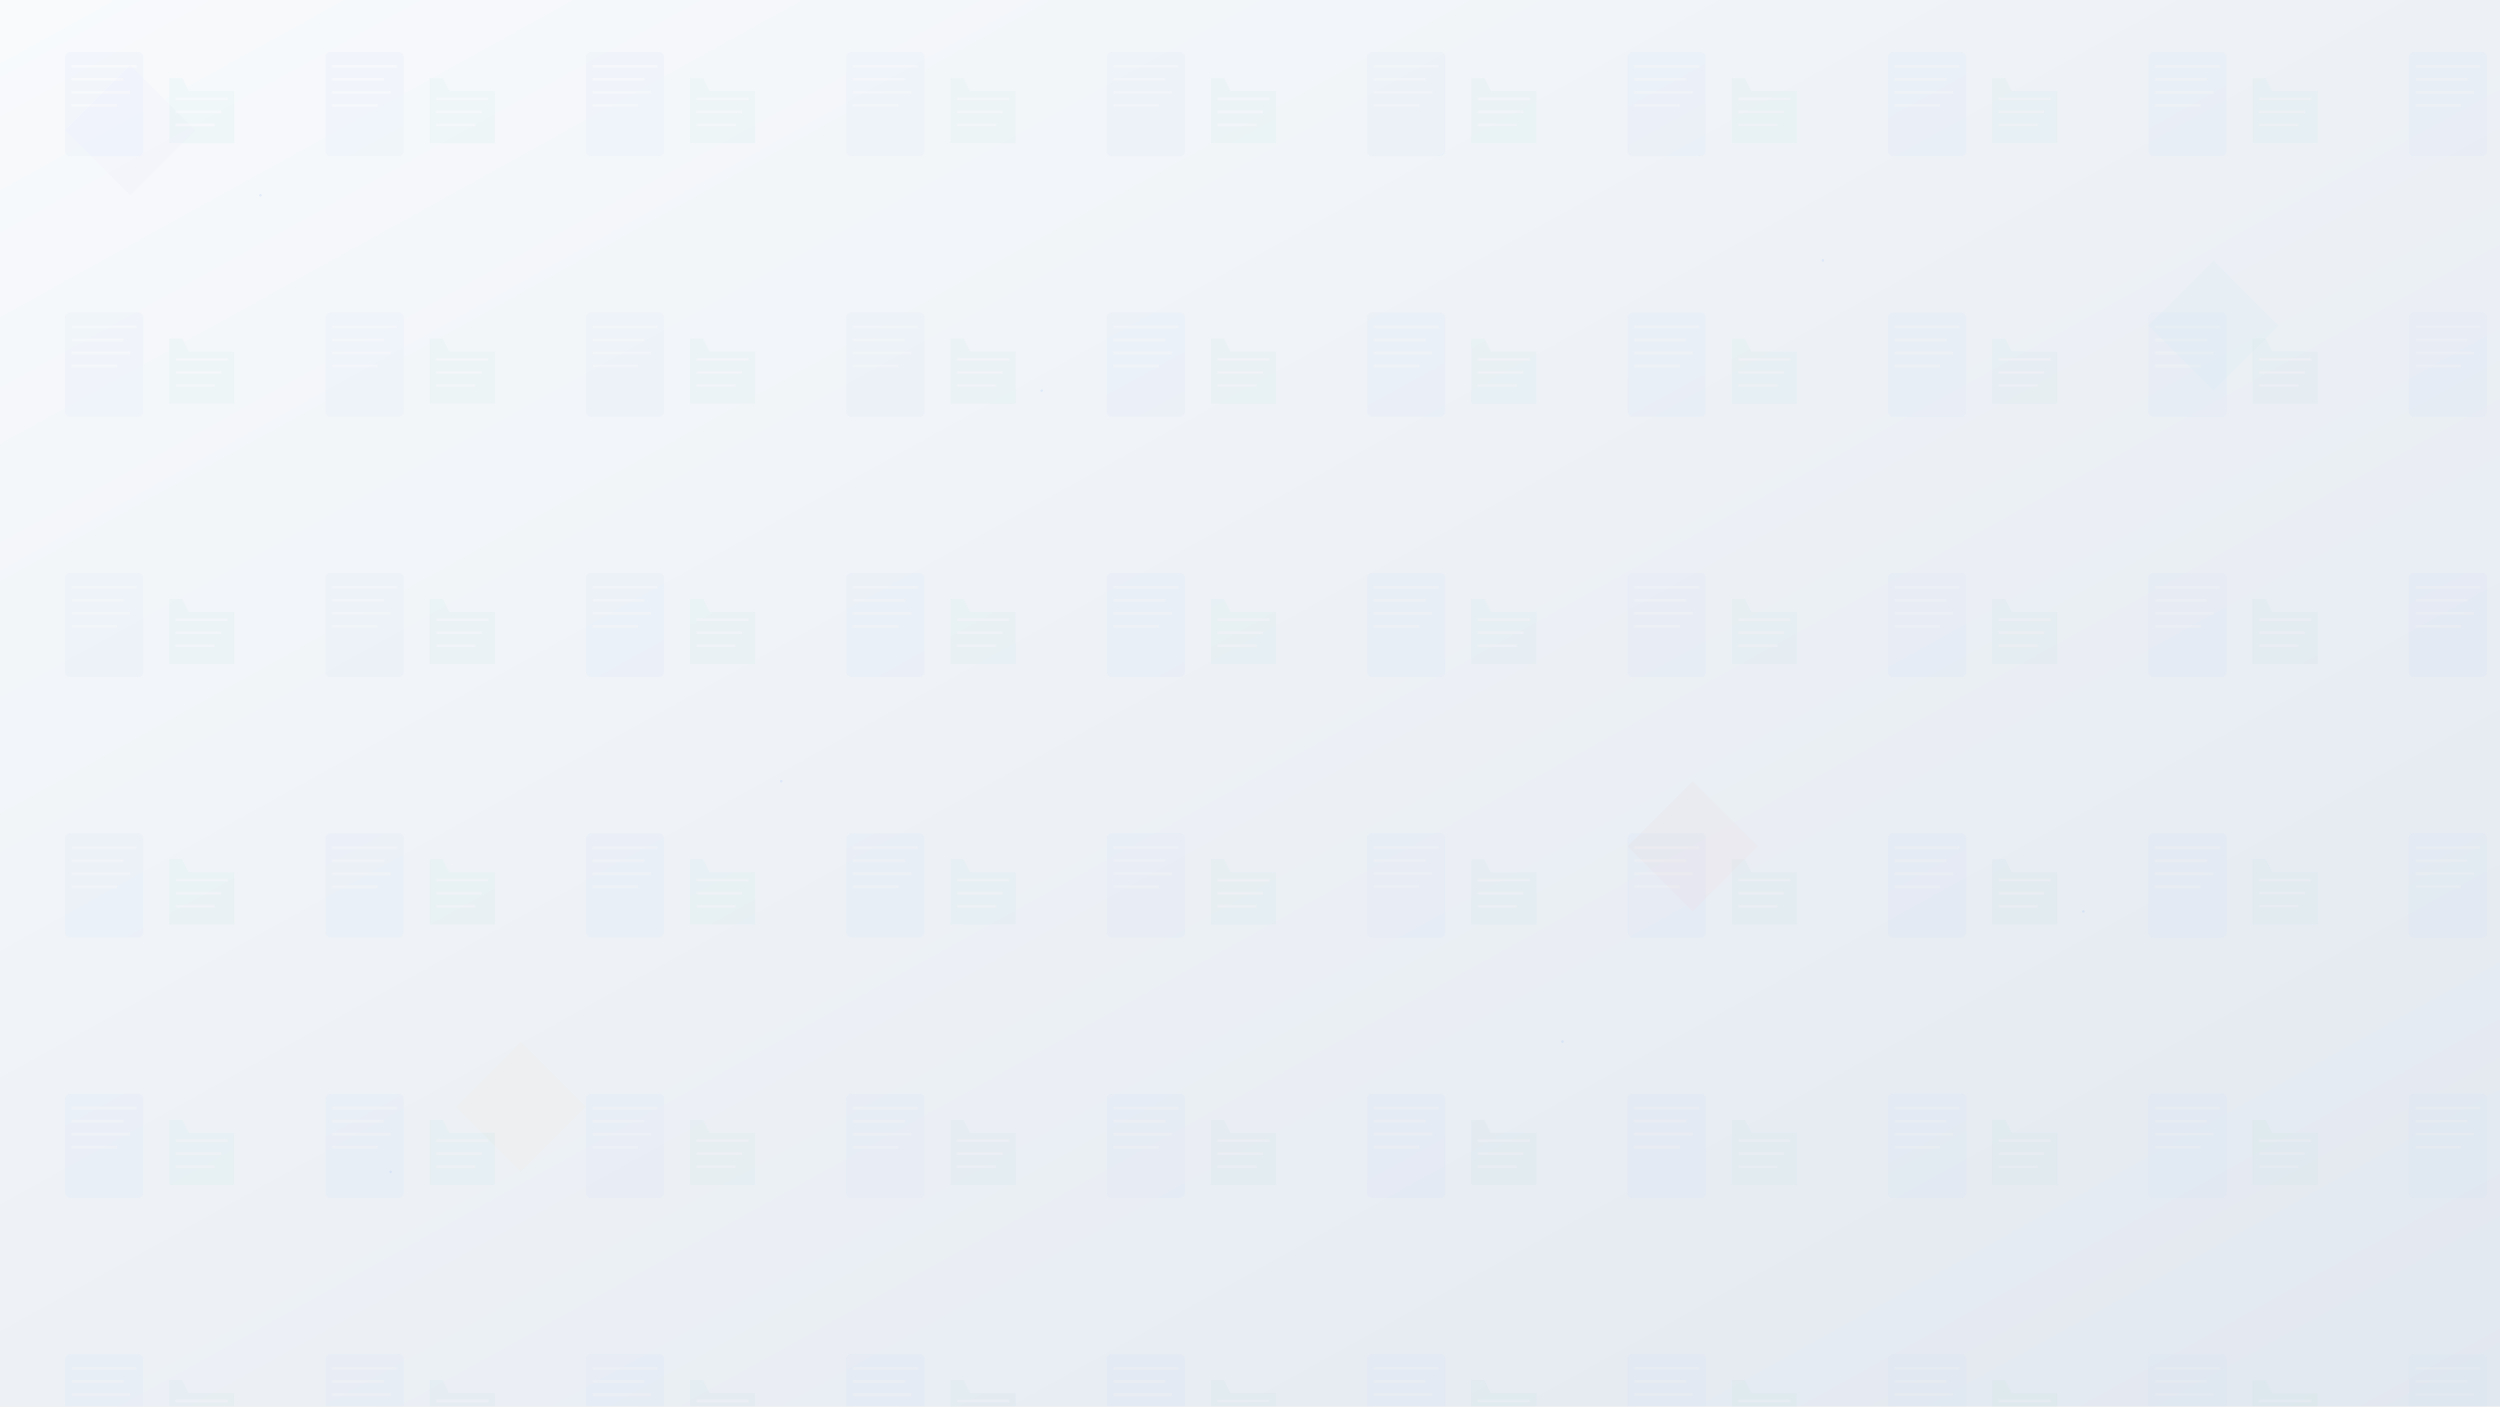
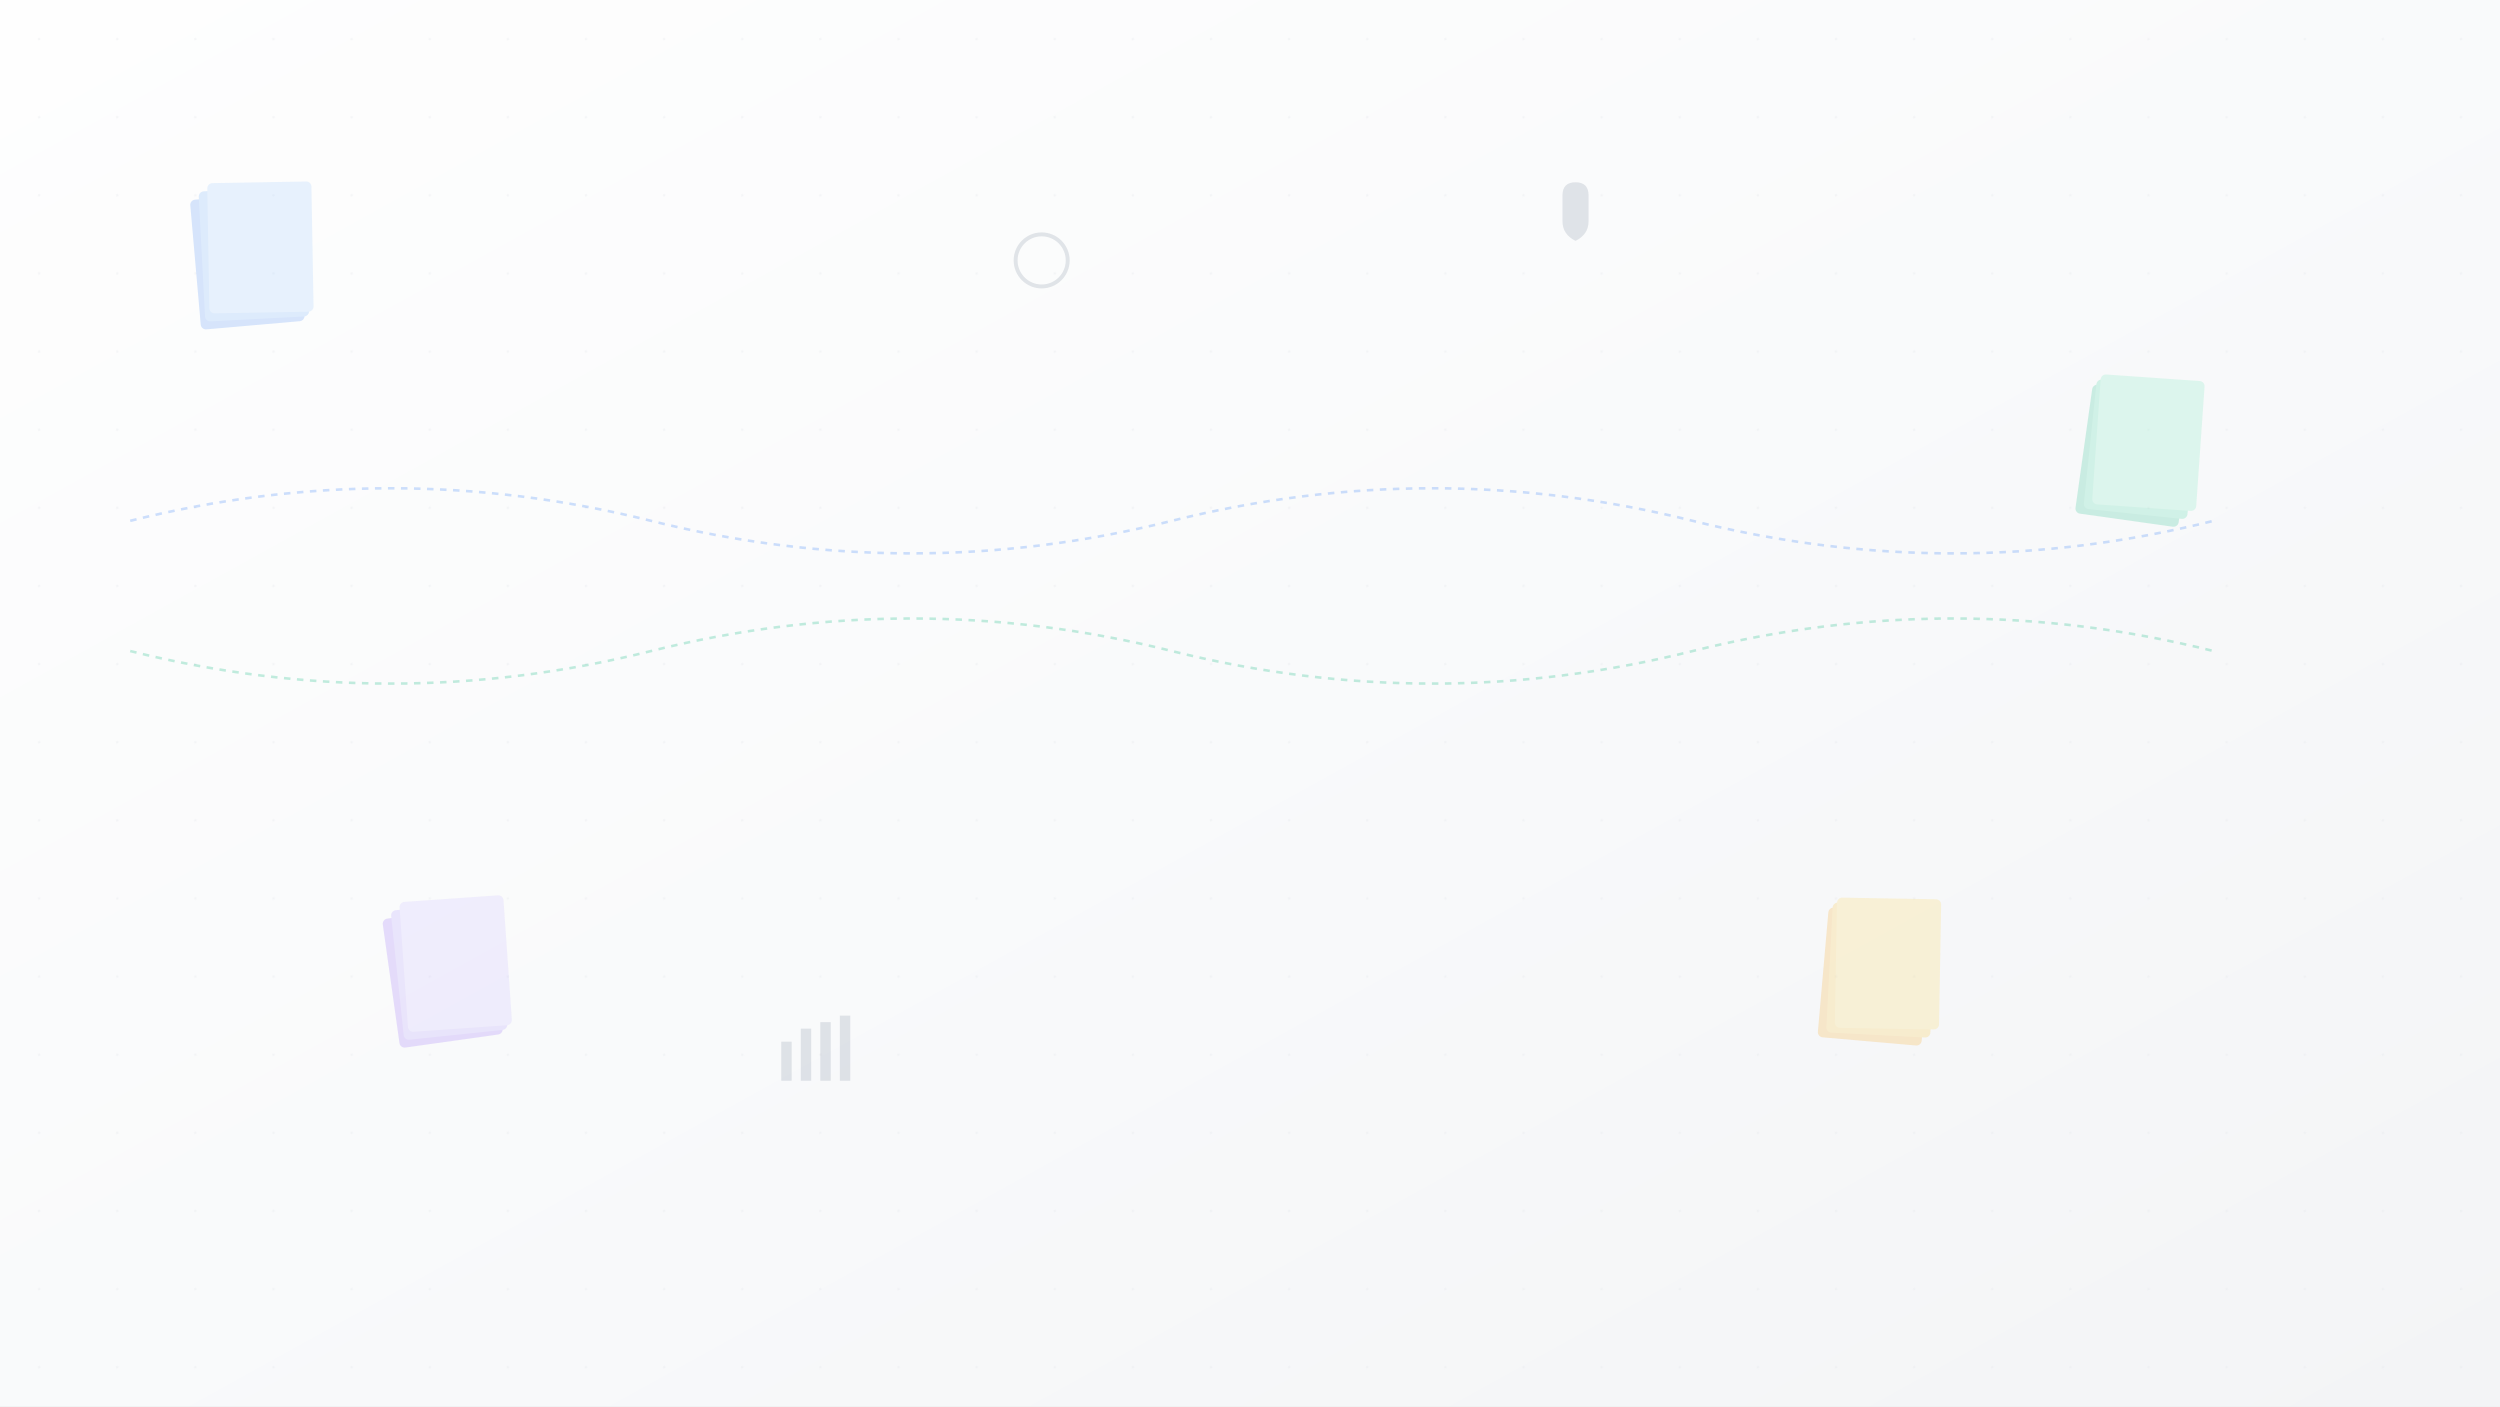
<svg xmlns="http://www.w3.org/2000/svg" width="1920" height="1080" viewBox="0 0 1920 1080" fill="none">
  <defs>
-     <linearGradient id="docGradient" x1="0%" y1="0%" x2="100%" y2="100%">
-       <stop offset="0%" style="stop-color:#f8fafc;stop-opacity:1" />
-       <stop offset="100%" style="stop-color:#e2e8f0;stop-opacity:1" />
+     <linearGradient id="doc-gradient" x1="0%" y1="0%" x2="100%" y2="100%">
+       <stop offset="0%" style="stop-color:#fefefe;stop-opacity:1" />
+       <stop offset="50%" style="stop-color:#f9fafb;stop-opacity:1" />
+       <stop offset="100%" style="stop-color:#f3f4f6;stop-opacity:1" />
    </linearGradient>
-     <pattern id="docPattern" x="0" y="0" width="200" height="200" patternUnits="userSpaceOnUse">
-       <rect width="200" height="200" fill="transparent" />
-       <g opacity="0.03">
-         <rect x="50" y="40" width="60" height="80" rx="4" fill="#3b82f6" />
-         <rect x="55" y="50" width="50" height="2" fill="#ffffff" />
-         <rect x="55" y="60" width="40" height="2" fill="#ffffff" />
-         <rect x="55" y="70" width="45" height="2" fill="#ffffff" />
-         <rect x="55" y="80" width="35" height="2" fill="#ffffff" />
-         <path d="M130 60 L140 60 L145 70 L180 70 L180 110 L130 110 Z" fill="#10b981" />
-         <rect x="135" y="75" width="40" height="2" fill="#ffffff" />
-         <rect x="135" y="85" width="35" height="2" fill="#ffffff" />
-         <rect x="135" y="95" width="30" height="2" fill="#ffffff" />
-       </g>
+     <pattern id="doc-pattern" width="60" height="60" patternUnits="userSpaceOnUse">
+       <circle cx="30" cy="30" r="1" fill="#e5e7eb" opacity="0.3" />
    </pattern>
-     <circle id="particle" r="1" fill="#3b82f6" opacity="0.1">
-       <animate attributeName="opacity" values="0.1;0.3;0.1" dur="4s" repeatCount="indefinite" />
-     </circle>
  </defs>
-   <rect width="1920" height="1080" fill="url(#docGradient)" />
-   <rect width="1920" height="1080" fill="url(#docPattern)" />
-   <use href="#particle" x="200" y="150" />
-   <use href="#particle" x="800" y="300" />
-   <use href="#particle" x="1400" y="200" />
-   <use href="#particle" x="600" y="600" />
-   <use href="#particle" x="1200" y="800" />
-   <use href="#particle" x="300" y="900" />
-   <use href="#particle" x="1600" y="700" />
-   <g opacity="0.02">
-     <polygon points="100,50 150,100 100,150 50,100" fill="#8b5cf6" />
-     <polygon points="1700,200 1750,250 1700,300 1650,250" fill="#06b6d4" />
-     <polygon points="400,800 450,850 400,900 350,850" fill="#f59e0b" />
-     <polygon points="1300,600 1350,650 1300,700 1250,650" fill="#ef4444" />
+   <rect width="1920" height="1080" fill="url(#doc-gradient)" />
+   <rect width="1920" height="1080" fill="url(#doc-pattern)" />
+   <g opacity="0.2">
+     <rect x="150" y="150" width="80" height="100" fill="#3b82f6" rx="4" transform="rotate(-5 190 200)" />
+     <rect x="155" y="145" width="80" height="100" fill="#60a5fa" rx="4" transform="rotate(-3 195 195)" />
+     <rect x="160" y="140" width="80" height="100" fill="#93c5fd" rx="4" transform="rotate(-1 200 190)" />
+     <rect x="1600" y="300" width="80" height="100" fill="#10b981" rx="4" transform="rotate(8 1640 350)" />
+     <rect x="1605" y="295" width="80" height="100" fill="#34d399" rx="4" transform="rotate(6 1645 345)" />
+     <rect x="1610" y="290" width="80" height="100" fill="#6ee7b7" rx="4" transform="rotate(4 1650 340)" />
+     <rect x="300" y="700" width="80" height="100" fill="#8b5cf6" rx="4" transform="rotate(-8 340 750)" />
+     <rect x="305" y="695" width="80" height="100" fill="#a78bfa" rx="4" transform="rotate(-6 345 745)" />
+     <rect x="310" y="690" width="80" height="100" fill="#c4b5fd" rx="4" transform="rotate(-4 350 740)" />
+     <rect x="1400" y="700" width="80" height="100" fill="#f59e0b" rx="4" transform="rotate(5 1440 750)" />
+     <rect x="1405" y="695" width="80" height="100" fill="#fbbf24" rx="4" transform="rotate(3 1445 745)" />
+     <rect x="1410" y="690" width="80" height="100" fill="#fcd34d" rx="4" transform="rotate(1 1450 740)" />
+   </g>
+   <g opacity="0.25">
+     <path d="M 100 400 Q 300 350 500 400 Q 700 450 900 400 Q 1100 350 1300 400 Q 1500 450 1700 400" stroke="#3b82f6" stroke-width="2" fill="none" stroke-dasharray="5,5">
+       <animate attributeName="stroke-dashoffset" values="0;-10" dur="2s" repeatCount="indefinite" />
+     </path>
+     <path d="M 100 500 Q 300 550 500 500 Q 700 450 900 500 Q 1100 550 1300 500 Q 1500 450 1700 500" stroke="#10b981" stroke-width="2" fill="none" stroke-dasharray="5,5">
+       <animate attributeName="stroke-dashoffset" values="0;-10" dur="3s" repeatCount="indefinite" />
+     </path>
+   </g>
+   <g opacity="0.18">
+     <circle cx="800" cy="200" r="20" fill="none" stroke="#64748b" stroke-width="3" />
+     <path d="815 215 l10 10" stroke="#64748b" stroke-width="3" />
+     <path d="M 1200 150 Q 1200 140 1210 140 Q 1220 140 1220 150 L 1220 170 Q 1220 180 1210 185 Q 1200 180 1200 170 Z" fill="#64748b" />
+     <rect x="600" y="800" width="8" height="30" fill="#64748b" />
+     <rect x="615" y="790" width="8" height="40" fill="#64748b" />
+     <rect x="630" y="785" width="8" height="45" fill="#64748b" />
+     <rect x="645" y="780" width="8" height="50" fill="#64748b" />
  </g>
</svg>
